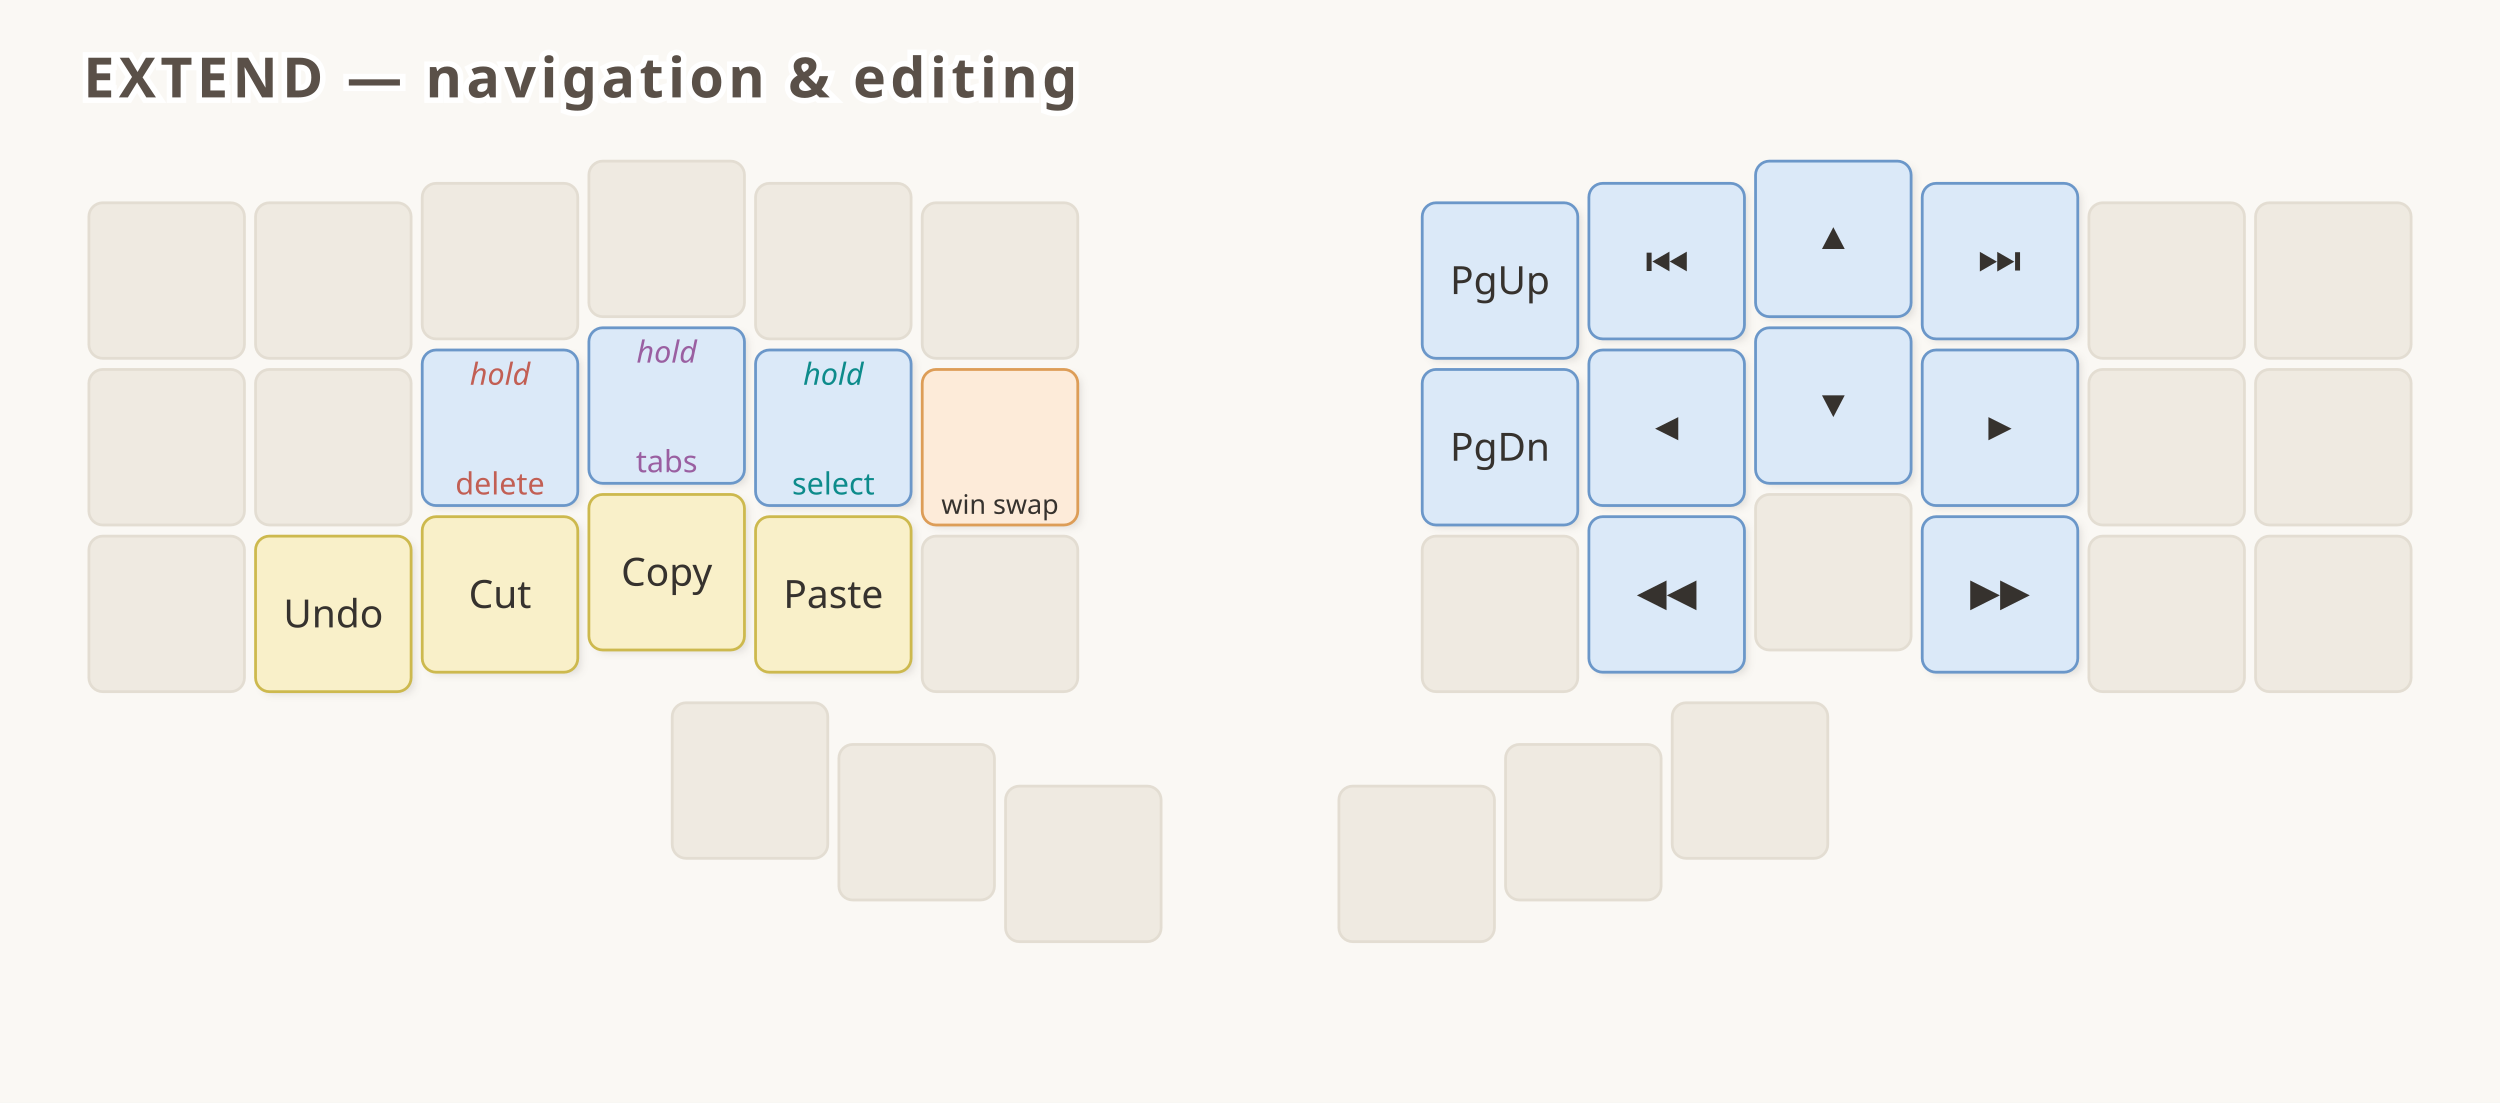
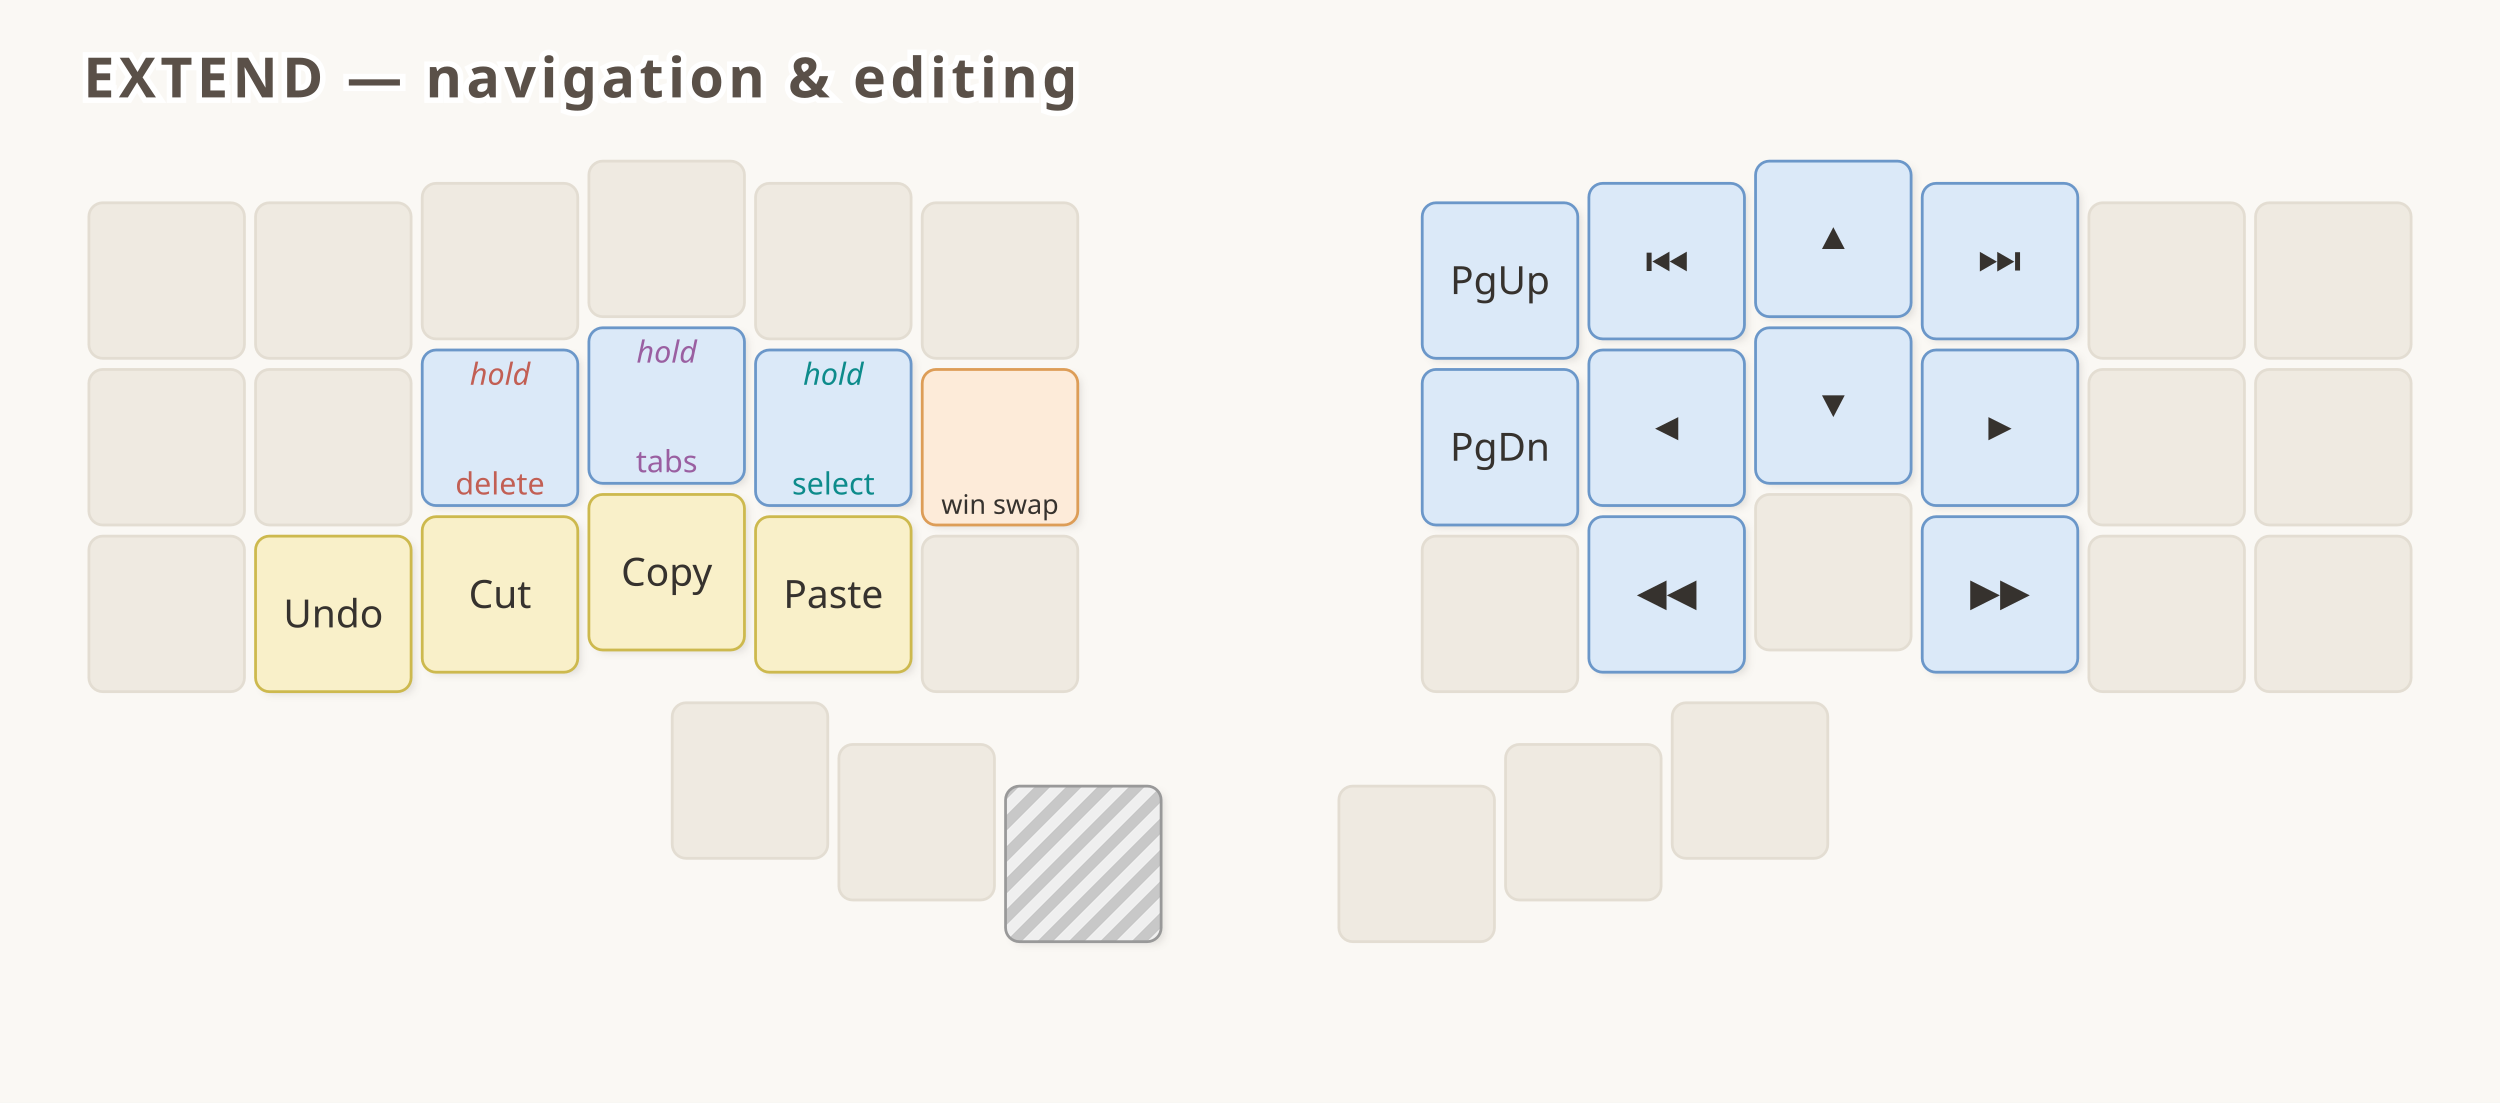
<svg xmlns="http://www.w3.org/2000/svg" xmlns:xlink="http://www.w3.org/1999/xlink" width="900" height="397" viewBox="0 0 900 397" class="keymap">
  <defs>
    <filter id="sh" x="-50%" y="-50%" width="200%" height="200%" color-interpolation-filters="sRGB">
      <feGaussianBlur stdDeviation="1.6" />
    </filter>
  </defs>
  <rect x="0" y="0" width="100%" height="100%" fill="#faf8f4" />
  <defs>/* start glyphs */
<svg id="mdi:backspace-outline">
      <svg id="mdi-backspace-outline" viewBox="0 0 24 24">
        <path d="M19,15.59L17.59,17L14,13.41L10.41,17L9,15.59L12.59,12L9,8.41L10.41,7L14,10.59L17.59,7L19,8.41L15.41,12L19,15.59M22,3A2,2 0 0,1 24,5V19A2,2 0 0,1 22,21H7C6.31,21 5.77,20.64 5.41,20.11L0,12L5.41,3.88C5.77,3.35 6.31,3 7,3H22M22,5H7L2.28,12L7,19H22V5Z" />
        <defs>
          <pattern id="stripes" patternUnits="userSpaceOnUse" width="8" height="8" patternTransform="rotate(45)">
            <rect width="8" height="8" fill="#efefef" />
            <rect width="4" height="8" fill="#c8c8c8" />
          </pattern>
        </defs>
      </svg>
      <defs>
        <pattern id="stripes" patternUnits="userSpaceOnUse" width="8" height="8" patternTransform="rotate(45)">
          <rect width="8" height="8" fill="#efefef" />
          <rect width="4" height="8" fill="#c8c8c8" />
        </pattern>
      </defs>
    </svg>
    <svg id="mdi:selection">
      <svg id="mdi-selection" viewBox="0 0 24 24">
        <path d="M2,4C2,2.89 2.9,2 4,2H7V4H4V7H2V4M22,4V7H20V4H17V2H20A2,2 0 0,1 22,4M20,20V17H22V20C22,21.11 21.1,22 20,22H17V20H20M2,20V17H4V20H7V22H4A2,2 0 0,1 2,20M10,2H14V4H10V2M10,20H14V22H10V20M20,10H22V14H20V10M2,10H4V14H2V10Z" />
        <defs>
          <pattern id="stripes" patternUnits="userSpaceOnUse" width="8" height="8" patternTransform="rotate(45)">
            <rect width="8" height="8" fill="#efefef" />
            <rect width="4" height="8" fill="#c8c8c8" />
          </pattern>
        </defs>
      </svg>
      <defs>
        <pattern id="stripes" patternUnits="userSpaceOnUse" width="8" height="8" patternTransform="rotate(45)">
          <rect width="8" height="8" fill="#efefef" />
          <rect width="4" height="8" fill="#c8c8c8" />
        </pattern>
      </defs>
    </svg>
    <svg id="mdi:swap-horizontal">
      <svg id="mdi-swap-horizontal" viewBox="0 0 24 24">
        <path d="M21,9L17,5V8H10V10H17V13M7,11L3,15L7,19V16H14V14H7V11Z" />
        <defs>
          <pattern id="stripes" patternUnits="userSpaceOnUse" width="8" height="8" patternTransform="rotate(45)">
            <rect width="8" height="8" fill="#efefef" />
            <rect width="4" height="8" fill="#c8c8c8" />
          </pattern>
        </defs>
      </svg>
      <defs>
        <pattern id="stripes" patternUnits="userSpaceOnUse" width="8" height="8" patternTransform="rotate(45)">
          <rect width="8" height="8" fill="#efefef" />
          <rect width="4" height="8" fill="#c8c8c8" />
        </pattern>
      </defs>
    </svg>
    <svg id="mdi:tab">
      <svg id="mdi-tab" viewBox="0 0 24 24">
        <path d="M21,3H3A2,2 0 0,0 1,5V19A2,2 0 0,0 3,21H21A2,2 0 0,0 23,19V5A2,2 0 0,0 21,3M21,19H3V5H13V9H21V19Z" />
        <defs>
          <pattern id="stripes" patternUnits="userSpaceOnUse" width="8" height="8" patternTransform="rotate(45)">
            <rect width="8" height="8" fill="#efefef" />
            <rect width="4" height="8" fill="#c8c8c8" />
          </pattern>
        </defs>
      </svg>
      <defs>
        <pattern id="stripes" patternUnits="userSpaceOnUse" width="8" height="8" patternTransform="rotate(45)">
          <rect width="8" height="8" fill="#efefef" />
          <rect width="4" height="8" fill="#c8c8c8" />
        </pattern>
      </defs>
    </svg>
  </defs>/* end glyphs */
<style>/* inherit to force styles through use tags */
svg path {
    fill: inherit;
}

/* font and background color specifications */
svg.keymap {
    font-family: 'Source Sans 3','Source Sans Pro',sans-serif;
    font-size: 14px;
    font-kerning: normal;
    text-rendering: optimizeLegibility;
    fill: #24292e;
}

/* default key styling */
rect.key {
    fill: #f6f8fa;
}

rect.key, rect.combo {
    stroke: #c9cccf;
    stroke-width: 1;
}

/* default key side styling, only used is draw_key_sides is set */
rect.side {
    filter: brightness(90%);
}

/* color accent for combo boxes */
rect.combo, rect.combo-separate {
    fill: #cdf;
}

/* color accent for held keys */
rect.held, rect.combo.held {
    fill: #fdd;
}

/* color accent for ghost (optional) keys */
rect.ghost, rect.combo.ghost {
    stroke-dasharray: 4, 4;
    stroke-width: 2;
}

text {
    text-anchor: middle;
    dominant-baseline: middle;
}

/* styling for layer labels */
text.label {
    font-weight: 600;
    font-size: 20px;
    letter-spacing: 0.08em;
    fill: #5a5048;
    text-anchor: start;
    stroke: white;
    stroke-width: 4;
    paint-order: stroke;
}

/* styling for optional footer */
text.footer {
    text-anchor: end;
    dominant-baseline: auto;
    stroke: white;
    stroke-width: 4;
    paint-order: stroke;
}

/* styling for combo tap, and key non-tap label text */
text.combo, text.hold, text.shifted, text.left, text.right, text.tl, text.tr, text.bl, text.br {
    font-size: 11px;
}

text.hold, text.bl, text.br {
    text-anchor: middle;
    dominant-baseline: auto;
}

text.shifted, text.tl, text.tr {
    text-anchor: middle;
    dominant-baseline: hanging;
}

text.left, text.tl, text.bl {
    text-anchor: start;
}

text.right, text.tr, text.br {
    text-anchor: end;
}

text.layer-activator {
    text-decoration: underline;
}

/* styling for hold/shifted label text in combo box */
text.combo.hold, text.combo.shifted, text.combo.left, text.combo.right {
    font-size: 8px;
}

/* lighter symbol for transparent keys */
text.trans {
    fill: #7b7e81;
}

/* styling for combo dendrons */
path.combo {
    stroke-width: 1;
    stroke: gray;
    fill: none;
}

/* Start Tabler Icons Cleanup */
/* cannot use height/width with glyphs */
.icon-tabler &gt; path {
    fill: inherit;
    stroke: inherit;
    stroke-width: 2;
}
/* hide tabler's default box */
.icon-tabler &gt; path[stroke="none"][fill="none"] {
    visibility: hidden;
}
/* End Tabler Icons Cleanup */

/* Two-tier palette: pale fills = content regions (ambient), vivid = behavior */
svg.keymap { fill: #36322e; }
.key.none rect.key { fill: #efeae1; stroke: #e3ddd2; }
.key.symbol rect.key { fill: #e9f5f0; stroke: #bedfd2; }
.key.layer rect.key { fill: #ead9eb; stroke: #9a5fa1; }
.key.layer.tap, .key.layer.hold, .key.layer.shifted { fill: #9a5fa1; }
.key.nav rect.key { fill: #dbe9f8; stroke: #6b97c9; }
.key.delhold.tap, .key.delhold.hold, .key.delhold.shifted { fill: #c25f54; }
.key.tabmode.tap, .key.tabmode.hold, .key.tabmode.shifted { fill: #9a5fa1; }
.key.selmode.tap, .key.selmode.hold, .key.selmode.shifted { fill: #0d8b8b; }
.key.mode.shifted { font-style: italic; }
.key.editing rect.key, .key.state rect.key, .key.danger rect.key, .key.modifier rect.key { fill: #fdebd9; stroke: #dd9d57; }
.key.system rect.key { fill: #f9f0c9; stroke: #cdb94e; }
.key.modifier.tap, .key.modifier.hold, .key.modifier.shifted { fill: #b06c1f; }
.key.modtap.hold { fill: #4a7ab8; font-weight: bold; }
.key.lineedge.tap { font-size: 25px; }
.key.held rect.key { fill: url(#stripes); stroke: #999999; }
.combo.state rect.key { fill: #fdebd9; stroke: #dd9d57; }
.key.shifted { transform: translateY(2px); }
.key.hold {transform: translateY(-2px); }
</style>
  <g transform="translate(30, 0)" class="layer-EXTEND — navigation &amp; editing">
    <text x="0" y="28" class="label" id="EXTEND--navigation--editing">EXTEND — navigation &amp; editing</text>
    <g transform="translate(0, 56)">
      <g transform="translate(30, 45)" class="key none keypos-0">
        <rect rx="5" ry="5" x="-28" y="-28" width="56" height="56" class="key none" />
      </g>
      <g transform="translate(90, 45)" class="key none keypos-1">
        <rect rx="5" ry="5" x="-28" y="-28" width="56" height="56" class="key none" />
      </g>
      <g transform="translate(150, 38)" class="key none keypos-2">
        <rect rx="5" ry="5" x="-28" y="-28" width="56" height="56" class="key none" />
      </g>
      <g transform="translate(210, 30)" class="key none keypos-3">
        <rect rx="5" ry="5" x="-28" y="-28" width="56" height="56" class="key none" />
      </g>
      <g transform="translate(270, 38)" class="key none keypos-4">
        <rect rx="5" ry="5" x="-28" y="-28" width="56" height="56" class="key none" />
      </g>
      <g transform="translate(330, 45)" class="key none keypos-5">
        <rect rx="5" ry="5" x="-28" y="-28" width="56" height="56" class="key none" />
      </g>
      <g transform="translate(510, 45)" class="key nav keypos-6">
        <rect x="-25.2" y="-25.5" width="54" height="54" rx="3" ry="3" fill="#3a2f25" opacity="0.16" filter="url(#sh)" />
        <rect rx="5" ry="5" x="-28" y="-28" width="56" height="56" class="key nav" />
        <text x="0" y="0" class="key nav tap">PgUp</text>
      </g>
      <g transform="translate(570, 38)" class="key nav lineedge keypos-7">
        <rect x="-25.2" y="-25.5" width="54" height="54" rx="3" ry="3" fill="#3a2f25" opacity="0.16" filter="url(#sh)" />
        <rect rx="5" ry="5" x="-28" y="-28" width="56" height="56" class="key nav lineedge" />
        <text style="font-family:SFMono-Regular,Consolas,Liberation Mono,Menlo,monospace" x="0" y="0" class="key nav lineedge tap">⏮</text>
      </g>
      <g transform="translate(630, 30)" class="key nav keypos-8">
        <rect x="-25.2" y="-25.5" width="54" height="54" rx="3" ry="3" fill="#3a2f25" opacity="0.16" filter="url(#sh)" />
        <rect rx="5" ry="5" x="-28" y="-28" width="56" height="56" class="key nav" />
        <text style="font-family:SFMono-Regular,Consolas,Liberation Mono,Menlo,monospace" x="0" y="0" class="key nav tap">▲</text>
      </g>
      <g transform="translate(690, 38)" class="key nav lineedge keypos-9">
        <rect x="-25.2" y="-25.5" width="54" height="54" rx="3" ry="3" fill="#3a2f25" opacity="0.16" filter="url(#sh)" />
        <rect rx="5" ry="5" x="-28" y="-28" width="56" height="56" class="key nav lineedge" />
        <text style="font-family:SFMono-Regular,Consolas,Liberation Mono,Menlo,monospace" x="0" y="0" class="key nav lineedge tap">⏭</text>
      </g>
      <g transform="translate(750, 45)" class="key none keypos-10">
        <rect rx="5" ry="5" x="-28" y="-28" width="56" height="56" class="key none" />
      </g>
      <g transform="translate(810, 45)" class="key none keypos-11">
        <rect rx="5" ry="5" x="-28" y="-28" width="56" height="56" class="key none" />
      </g>
      <g transform="translate(30, 105)" class="key none keypos-12">
        <rect rx="5" ry="5" x="-28" y="-28" width="56" height="56" class="key none" />
      </g>
      <g transform="translate(90, 105)" class="key none keypos-13">
        <rect rx="5" ry="5" x="-28" y="-28" width="56" height="56" class="key none" />
      </g>
      <g transform="translate(150, 98)" class="key nav delhold mode keypos-14">
        <rect x="-25.2" y="-25.5" width="54" height="54" rx="3" ry="3" fill="#3a2f25" opacity="0.16" filter="url(#sh)" />
        <rect rx="5" ry="5" x="-28" y="-28" width="56" height="56" class="key nav delhold mode" />
        <use href="#mdi:backspace-outline" xlink:href="#mdi:backspace-outline" x="-7" y="-7" height="14" width="14.0" class="key nav delhold mode tap glyph mdi:backspace-outline" />
        <text x="0" y="26" class="key nav delhold mode hold">delete</text>
        <text x="0" y="-26" class="key nav delhold mode shifted">hold</text>
      </g>
      <g transform="translate(210, 90)" class="key nav tabmode mode keypos-15">
        <rect x="-25.2" y="-25.5" width="54" height="54" rx="3" ry="3" fill="#3a2f25" opacity="0.16" filter="url(#sh)" />
        <rect rx="5" ry="5" x="-28" y="-28" width="56" height="56" class="key nav tabmode mode" />
        <use href="#mdi:tab" xlink:href="#mdi:tab" x="-7" y="-7" height="14" width="14.0" class="key nav tabmode mode tap glyph mdi:tab" />
        <text x="0" y="26" class="key nav tabmode mode hold">tabs</text>
        <text x="0" y="-26" class="key nav tabmode mode shifted">hold</text>
      </g>
      <g transform="translate(270, 98)" class="key nav selmode mode keypos-16">
        <rect x="-25.2" y="-25.5" width="54" height="54" rx="3" ry="3" fill="#3a2f25" opacity="0.16" filter="url(#sh)" />
        <rect rx="5" ry="5" x="-28" y="-28" width="56" height="56" class="key nav selmode mode" />
        <use href="#mdi:selection" xlink:href="#mdi:selection" x="-7" y="-7" height="14" width="14.0" class="key nav selmode mode tap glyph mdi:selection" />
        <text x="0" y="26" class="key nav selmode mode hold">select</text>
        <text x="0" y="-26" class="key nav selmode mode shifted">hold</text>
      </g>
      <g transform="translate(330, 105)" class="key state keypos-17">
        <rect x="-25.2" y="-25.5" width="54" height="54" rx="3" ry="3" fill="#3a2f25" opacity="0.16" filter="url(#sh)" />
        <rect rx="5" ry="5" x="-28" y="-28" width="56" height="56" class="key state" />
        <use href="#mdi:swap-horizontal" xlink:href="#mdi:swap-horizontal" x="-7" y="-7" height="14" width="14.0" class="key state tap glyph mdi:swap-horizontal" />
        <text x="0" y="26" class="key state hold">
          <tspan style="font-size: 88%">win swap</tspan>
        </text>
      </g>
      <g transform="translate(510, 105)" class="key nav keypos-18">
        <rect x="-25.2" y="-25.5" width="54" height="54" rx="3" ry="3" fill="#3a2f25" opacity="0.16" filter="url(#sh)" />
        <rect rx="5" ry="5" x="-28" y="-28" width="56" height="56" class="key nav" />
        <text x="0" y="0" class="key nav tap">PgDn</text>
      </g>
      <g transform="translate(570, 98)" class="key nav keypos-19">
        <rect x="-25.2" y="-25.5" width="54" height="54" rx="3" ry="3" fill="#3a2f25" opacity="0.16" filter="url(#sh)" />
        <rect rx="5" ry="5" x="-28" y="-28" width="56" height="56" class="key nav" />
        <text style="font-family:SFMono-Regular,Consolas,Liberation Mono,Menlo,monospace" x="0" y="0" class="key nav tap">◀</text>
      </g>
      <g transform="translate(630, 90)" class="key nav keypos-20">
        <rect x="-25.2" y="-25.5" width="54" height="54" rx="3" ry="3" fill="#3a2f25" opacity="0.16" filter="url(#sh)" />
        <rect rx="5" ry="5" x="-28" y="-28" width="56" height="56" class="key nav" />
        <text style="font-family:SFMono-Regular,Consolas,Liberation Mono,Menlo,monospace" x="0" y="0" class="key nav tap">▼</text>
      </g>
      <g transform="translate(690, 98)" class="key nav keypos-21">
        <rect x="-25.2" y="-25.5" width="54" height="54" rx="3" ry="3" fill="#3a2f25" opacity="0.16" filter="url(#sh)" />
        <rect rx="5" ry="5" x="-28" y="-28" width="56" height="56" class="key nav" />
        <text style="font-family:SFMono-Regular,Consolas,Liberation Mono,Menlo,monospace" x="0" y="0" class="key nav tap">▶</text>
      </g>
      <g transform="translate(750, 105)" class="key none keypos-22">
        <rect rx="5" ry="5" x="-28" y="-28" width="56" height="56" class="key none" />
      </g>
      <g transform="translate(810, 105)" class="key none keypos-23">
        <rect rx="5" ry="5" x="-28" y="-28" width="56" height="56" class="key none" />
      </g>
      <g transform="translate(30, 165)" class="key none keypos-24">
        <rect rx="5" ry="5" x="-28" y="-28" width="56" height="56" class="key none" />
      </g>
      <g transform="translate(90, 165)" class="key system keypos-25">
        <rect x="-25.2" y="-25.5" width="54" height="54" rx="3" ry="3" fill="#3a2f25" opacity="0.16" filter="url(#sh)" />
        <rect rx="5" ry="5" x="-28" y="-28" width="56" height="56" class="key system" />
        <text x="0" y="0" class="key system tap">Undo</text>
      </g>
      <g transform="translate(150, 158)" class="key system keypos-26">
        <rect x="-25.2" y="-25.5" width="54" height="54" rx="3" ry="3" fill="#3a2f25" opacity="0.16" filter="url(#sh)" />
        <rect rx="5" ry="5" x="-28" y="-28" width="56" height="56" class="key system" />
        <text x="0" y="0" class="key system tap">Cut</text>
      </g>
      <g transform="translate(210, 150)" class="key system keypos-27">
        <rect x="-25.2" y="-25.5" width="54" height="54" rx="3" ry="3" fill="#3a2f25" opacity="0.16" filter="url(#sh)" />
        <rect rx="5" ry="5" x="-28" y="-28" width="56" height="56" class="key system" />
        <text x="0" y="0" class="key system tap">Copy</text>
      </g>
      <g transform="translate(270, 158)" class="key system keypos-28">
        <rect x="-25.2" y="-25.5" width="54" height="54" rx="3" ry="3" fill="#3a2f25" opacity="0.16" filter="url(#sh)" />
        <rect rx="5" ry="5" x="-28" y="-28" width="56" height="56" class="key system" />
        <text x="0" y="0" class="key system tap">Paste</text>
      </g>
      <g transform="translate(330, 165)" class="key none keypos-29">
        <rect rx="5" ry="5" x="-28" y="-28" width="56" height="56" class="key none" />
      </g>
      <g transform="translate(510, 165)" class="key none keypos-30">
        <rect rx="5" ry="5" x="-28" y="-28" width="56" height="56" class="key none" />
      </g>
      <g transform="translate(570, 158)" class="key nav keypos-31">
        <rect x="-25.2" y="-25.5" width="54" height="54" rx="3" ry="3" fill="#3a2f25" opacity="0.16" filter="url(#sh)" />
        <rect rx="5" ry="5" x="-28" y="-28" width="56" height="56" class="key nav" />
        <text x="0" y="0" class="key nav tap">◀◀</text>
      </g>
      <g transform="translate(630, 150)" class="key none keypos-32">
        <rect rx="5" ry="5" x="-28" y="-28" width="56" height="56" class="key none" />
      </g>
      <g transform="translate(690, 158)" class="key nav keypos-33">
        <rect x="-25.2" y="-25.5" width="54" height="54" rx="3" ry="3" fill="#3a2f25" opacity="0.16" filter="url(#sh)" />
        <rect rx="5" ry="5" x="-28" y="-28" width="56" height="56" class="key nav" />
        <text x="0" y="0" class="key nav tap">▶▶</text>
      </g>
      <g transform="translate(750, 165)" class="key none keypos-34">
        <rect rx="5" ry="5" x="-28" y="-28" width="56" height="56" class="key none" />
      </g>
      <g transform="translate(810, 165)" class="key none keypos-35">
        <rect rx="5" ry="5" x="-28" y="-28" width="56" height="56" class="key none" />
      </g>
      <g transform="translate(240, 225)" class="key none keypos-36">
        <rect rx="5" ry="5" x="-28" y="-28" width="56" height="56" class="key none" />
      </g>
      <g transform="translate(300, 240)" class="key none keypos-37">
        <rect rx="5" ry="5" x="-28" y="-28" width="56" height="56" class="key none" />
      </g>
-       <g transform="translate(360, 255)" class="key none keypos-38">
-         <rect rx="5" ry="5" x="-28" y="-28" width="56" height="56" class="key none" />
+       <g transform="translate(360, 255)" class="key held keypos-38">
+         <rect x="-25.2" y="-25.5" width="54" height="54" rx="3" ry="3" fill="#3a2f25" opacity="0.16" filter="url(#sh)" />
+         <rect rx="5" ry="5" x="-28" y="-28" width="56" height="56" class="key held" />
      </g>
      <g transform="translate(480, 255)" class="key none keypos-39">
        <rect rx="5" ry="5" x="-28" y="-28" width="56" height="56" class="key none" />
      </g>
      <g transform="translate(540, 240)" class="key none keypos-40">
        <rect rx="5" ry="5" x="-28" y="-28" width="56" height="56" class="key none" />
      </g>
      <g transform="translate(600, 225)" class="key none keypos-41">
        <rect rx="5" ry="5" x="-28" y="-28" width="56" height="56" class="key none" />
      </g>
    </g>
  </g>
  <defs>
    <pattern id="stripes" patternUnits="userSpaceOnUse" width="8" height="8" patternTransform="rotate(45)">
      <rect width="8" height="8" fill="#efefef" />
      <rect width="4" height="8" fill="#c8c8c8" />
    </pattern>
  </defs>
</svg>
